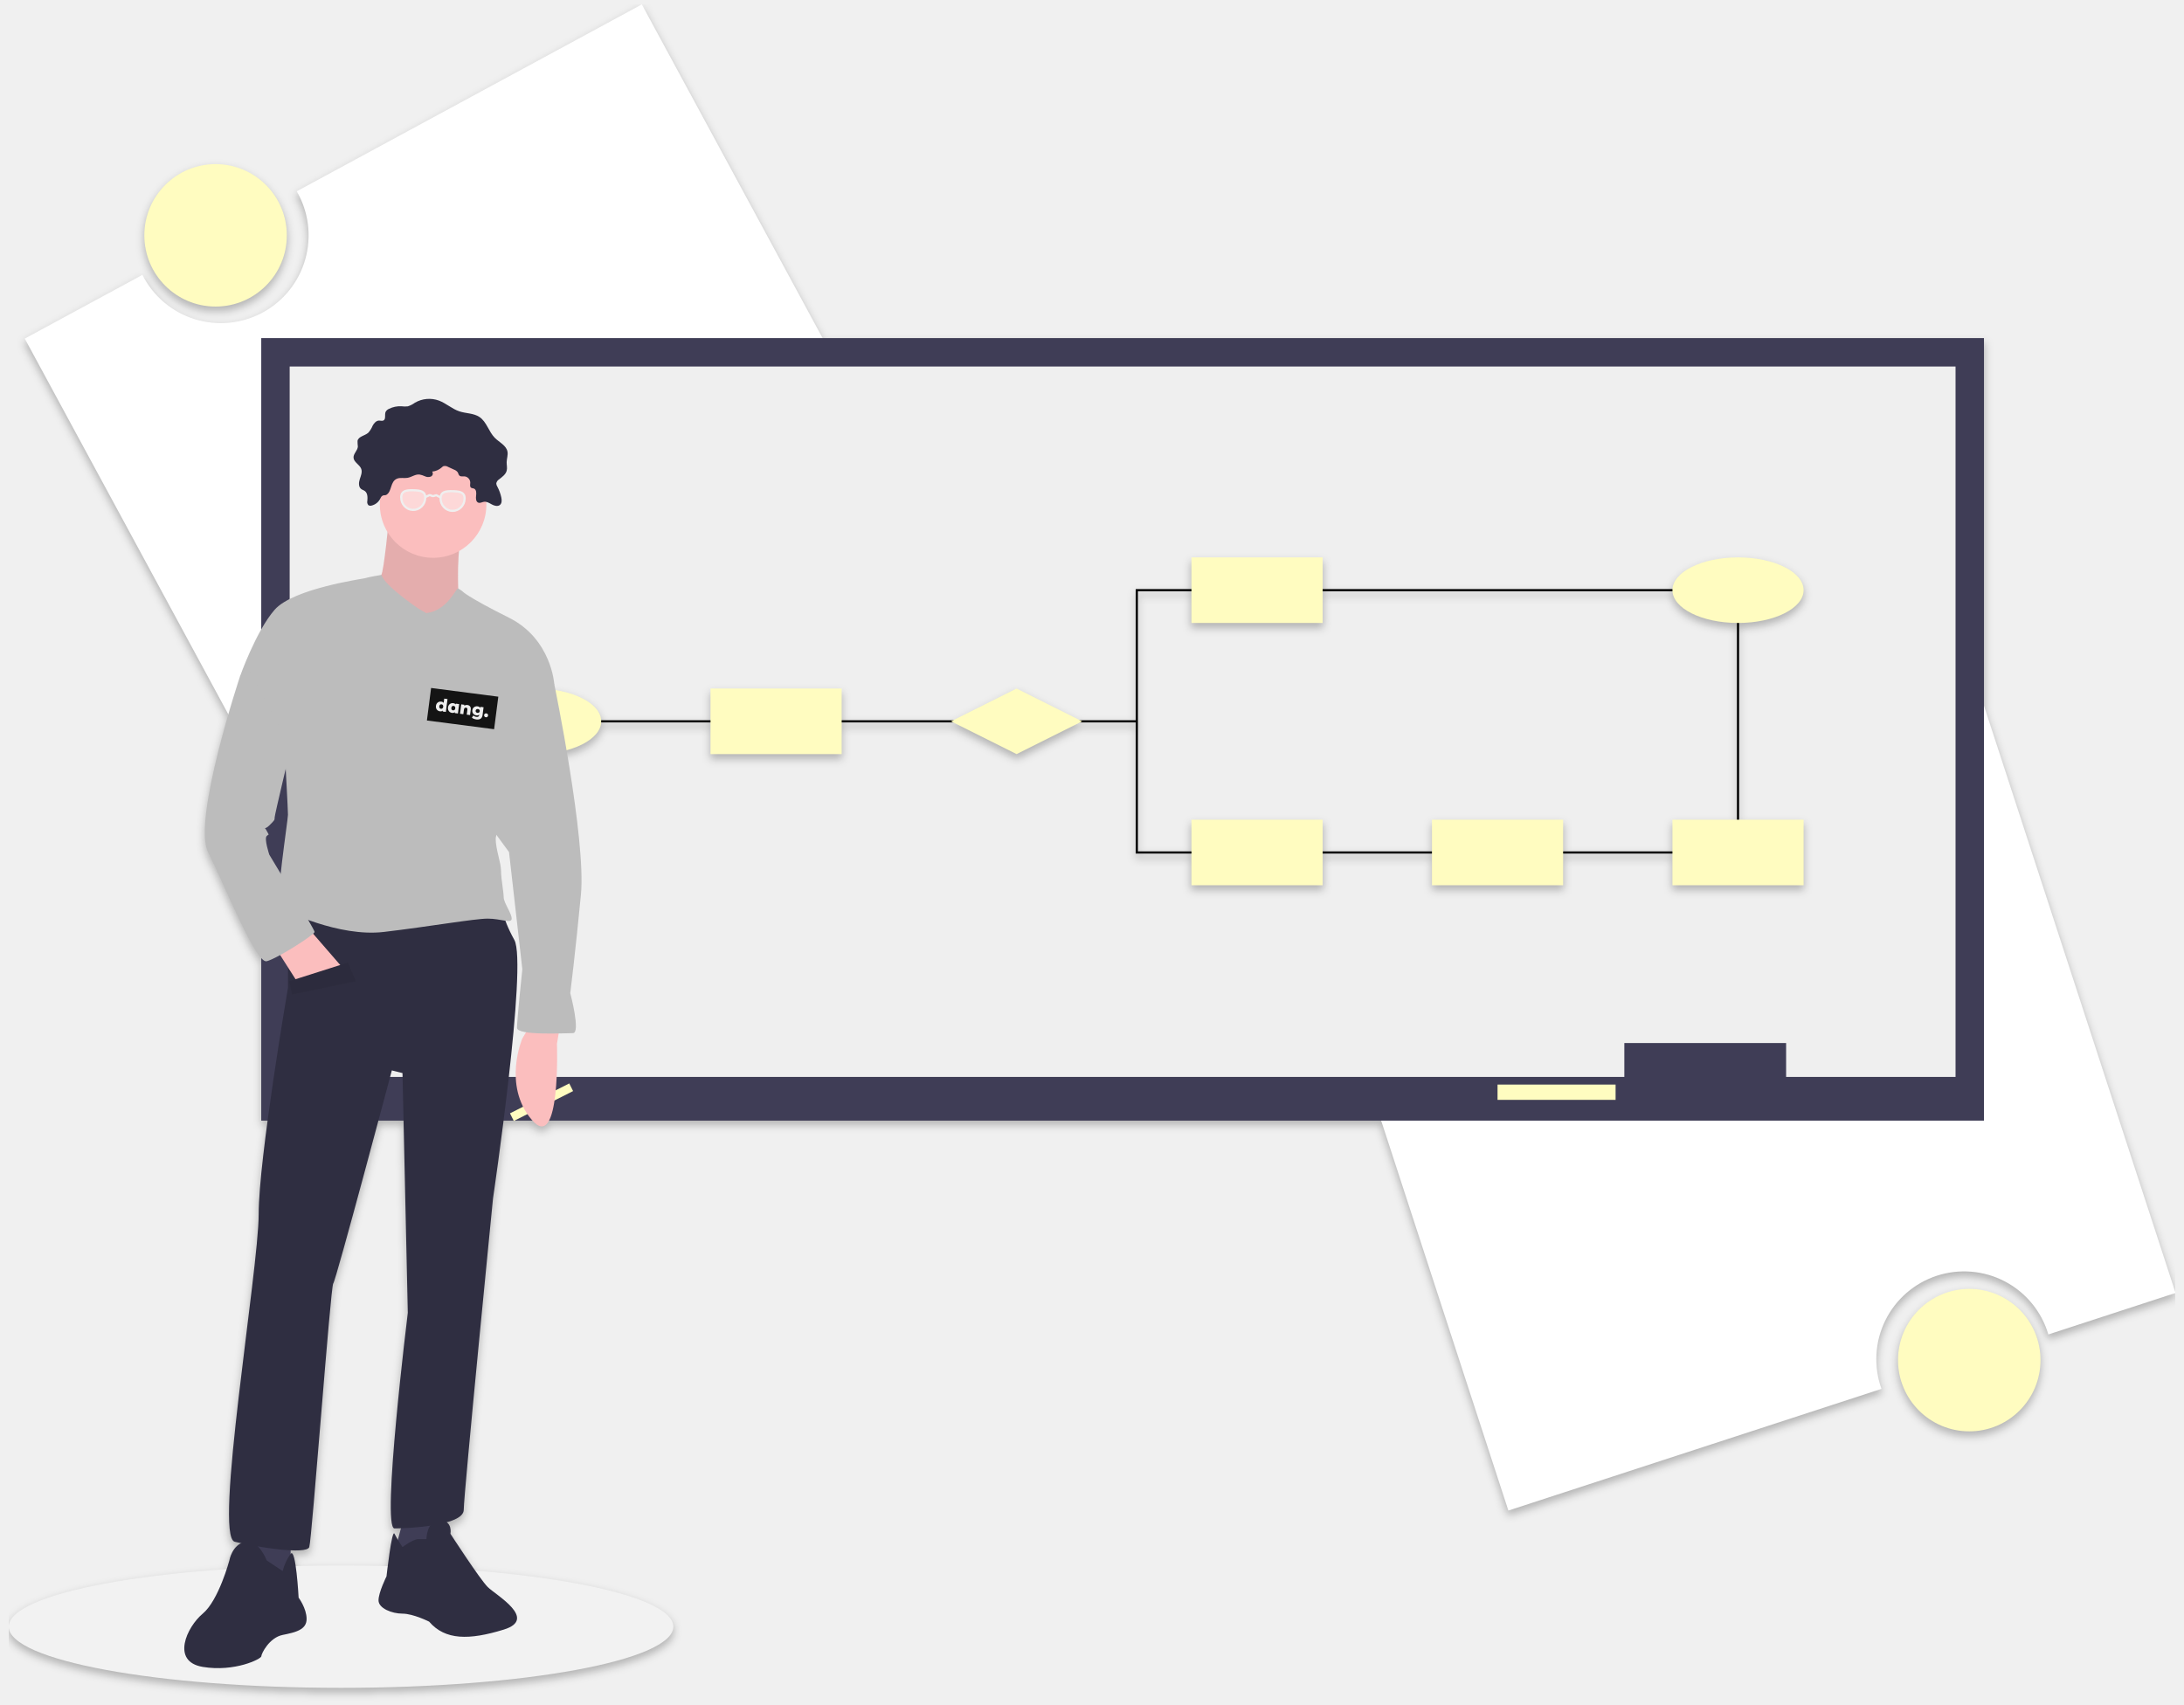
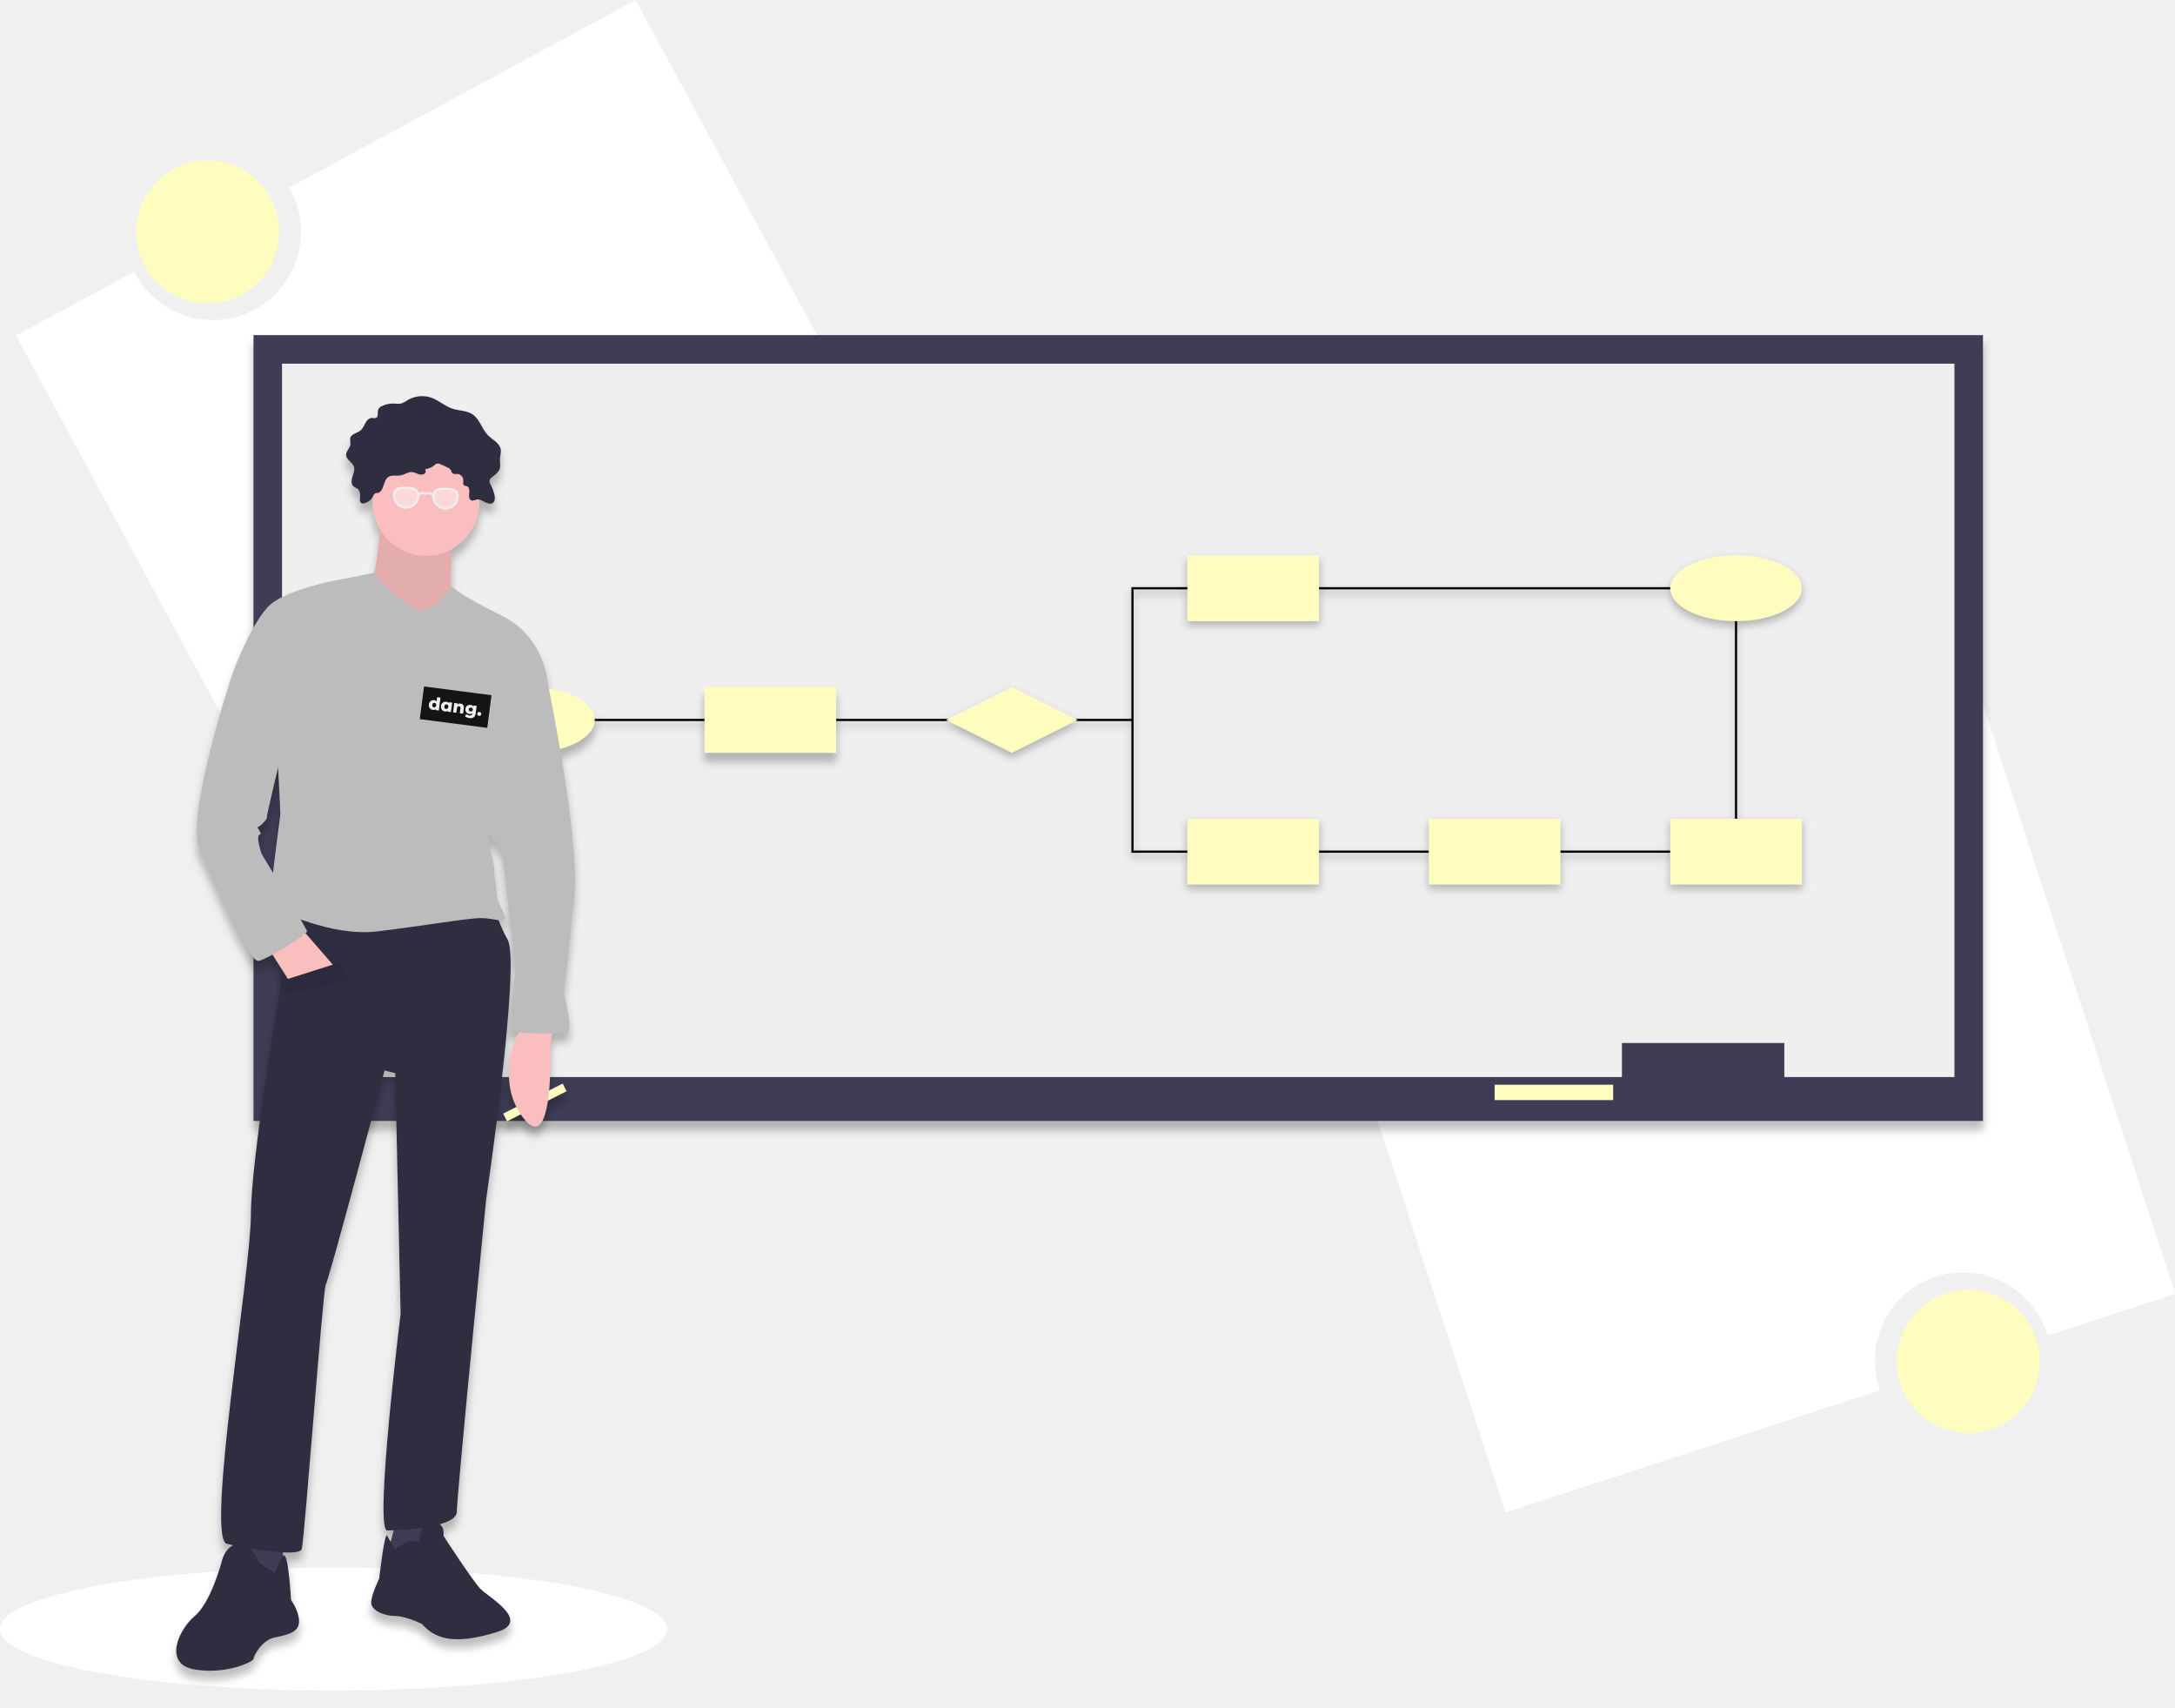
- <svg xmlns="http://www.w3.org/2000/svg" width="999" height="780" viewBox="0 0 999 780" fill="none">
-   <g clip-path="url(#clip0)" filter="url(#filter0_d)">
-     <path d="M293.58 2L135.726 87.502C138.426 92.149 140.165 97.291 140.841 102.622C141.516 107.954 141.115 113.367 139.66 118.54C138.206 123.714 135.728 128.543 132.373 132.741C129.018 136.939 124.854 140.421 120.129 142.981C115.403 145.54 110.212 147.125 104.863 147.642C99.514 148.158 94.115 147.596 88.987 145.988C83.859 144.38 79.106 141.758 75.01 138.28C70.914 134.801 67.557 130.536 65.14 125.736L11.316 154.89L150.736 412.284L432.999 259.394L293.58 2Z" fill="white" />
-     <path d="M98.603 140.255C116.601 140.255 131.19 125.665 131.19 107.668C131.19 89.67 116.601 75.081 98.603 75.081C80.606 75.081 66.016 89.67 66.016 107.668C66.016 125.665 80.606 140.255 98.603 140.255Z" fill="#FFFCC0" />
-     <path d="M689.955 691.064L860.627 635.393C858.809 630.336 858.024 624.965 858.32 619.599C858.616 614.233 859.985 608.981 862.348 604.154C864.71 599.327 868.018 595.024 872.074 591.499C876.131 587.973 880.853 585.298 885.962 583.632C891.072 581.965 896.463 581.341 901.818 581.796C907.173 582.252 912.382 583.778 917.136 586.283C921.89 588.788 926.093 592.223 929.496 596.382C932.899 600.542 935.432 605.342 936.946 610.499L995.14 591.516L904.363 313.22L599.178 412.767L689.955 691.064Z" fill="white" />
-     <path d="M900.775 654.831C918.772 654.831 933.362 640.241 933.362 622.244C933.362 604.246 918.772 589.656 900.775 589.656C882.777 589.656 868.188 604.246 868.188 622.244C868.188 640.241 882.777 654.831 900.775 654.831Z" fill="#FFFCC0" />
-     <path d="M907.5 154.678H119.5V512.678H907.5V154.678Z" fill="#3F3D56" />
-     <path d="M894.5 167.678H132.5V492.678H894.5V167.678Z" fill="#EFEFEF" />
-     <path d="M817 477.178H743V502.178H817V477.178Z" fill="#3F3D56" />
-     <path d="M739 496.178H685V503.178H739V496.178Z" fill="#FFFCC0" />
-     <path d="M156 772.178C239.947 772.178 308 759.642 308 744.178C308 728.714 239.947 716.178 156 716.178C72.053 716.178 4 728.714 4 744.178C4 759.642 72.053 772.178 156 772.178Z" fill="#F2F2F2" />
+ <svg xmlns="http://www.w3.org/2000/svg" width="991" height="778" viewBox="0 0 991 778" fill="none">
+   <g clip-path="url(#clip0)">
+     <path d="M289.58 0L131.726 85.502C134.426 90.149 136.165 95.291 136.841 100.622C137.516 105.954 137.115 111.367 135.66 116.54C134.206 121.714 131.728 126.543 128.373 130.741C125.018 134.939 120.854 138.421 116.129 140.981C111.403 143.54 106.212 145.125 100.863 145.642C95.514 146.158 90.115 145.596 84.987 143.988C79.859 142.38 75.106 139.758 71.01 136.28C66.914 132.801 63.557 128.536 61.14 123.736L7.316 152.89L146.736 410.284L428.999 257.394L289.58 0Z" fill="white" />
+     <path d="M94.603 138.255C112.601 138.255 127.19 123.665 127.19 105.668C127.19 87.67 112.601 73.081 94.603 73.081C76.606 73.081 62.016 87.67 62.016 105.668C62.016 123.665 76.606 138.255 94.603 138.255Z" fill="#FFFCC0" />
+     <path d="M685.955 689.064L856.627 633.393C854.809 628.336 854.024 622.965 854.32 617.599C854.616 612.233 855.985 606.981 858.348 602.154C860.71 597.327 864.018 593.024 868.074 589.499C872.131 585.973 876.853 583.298 881.962 581.632C887.072 579.965 892.463 579.341 897.818 579.796C903.173 580.252 908.382 581.778 913.136 584.283C917.89 586.788 922.093 590.223 925.496 594.382C928.899 598.542 931.432 603.342 932.946 608.499L991.14 589.516L900.363 311.22L595.178 410.767L685.955 689.064Z" fill="white" />
+     <path d="M896.775 652.831C914.772 652.831 929.362 638.241 929.362 620.244C929.362 602.246 914.772 587.656 896.775 587.656C878.777 587.656 864.188 602.246 864.188 620.244C864.188 638.241 878.777 652.831 896.775 652.831Z" fill="#FFFCC0" />
+     <g filter="url(#filter0_d)">
+       <path d="M903.5 152.678H115.5V510.678H903.5V152.678Z" fill="#3F3D56" />
+     </g>
+     <path d="M890.5 165.678H128.5V490.678H890.5V165.678Z" fill="#EFEFEF" />
+     <path d="M813 475.178H739V500.178H813V475.178Z" fill="#3F3D56" />
+     <path d="M735 494.178H681V501.178H735V494.178Z" fill="#FFFCC0" />
+     <path d="M152 770.178C235.947 770.178 304 757.642 304 742.178C304 726.714 235.947 714.178 152 714.178C68.053 714.178 0 726.714 0 742.178C0 757.642 68.053 770.178 152 770.178Z" fill="white" />
    <g filter="url(#filter1_d)">
-       <path d="M249 330H520M520 330V270H795V390H520V330Z" stroke="black" />
-       <path d="M245 345C261.569 345 275 338.284 275 330C275 321.716 261.569 315 245 315C228.431 315 215 321.716 215 330C215 338.284 228.431 345 245 345Z" fill="#FFFCC0" />
-       <path d="M795 285C811.569 285 825 278.284 825 270C825 261.716 811.569 255 795 255C778.431 255 765 261.716 765 270C765 278.284 778.431 285 795 285Z" fill="#FFFCC0" />
-       <rect x="325" y="315" width="60" height="30" fill="#FFFCC0" />
-       <rect x="545" y="255" width="60" height="30" fill="#FFFCC0" />
-       <rect x="545" y="375" width="60" height="30" fill="#FFFCC0" />
-       <rect x="655" y="375" width="60" height="30" fill="#FFFCC0" />
-       <rect x="765" y="375" width="60" height="30" fill="#FFFCC0" />
-       <path d="M465 315L495 330L465 345L435 330L465 315Z" fill="#FFFCC0" />
+       <path d="M245 328H516M516 328V268H791V388H516V328Z" stroke="black" />
+       <path d="M791 283C807.569 283 821 276.284 821 268C821 259.716 807.569 253 791 253C774.431 253 761 259.716 761 268C761 276.284 774.431 283 791 283Z" fill="#FFFCC0" />
+       <rect x="541" y="253" width="60" height="30" fill="#FFFCC0" />
+       <rect x="541" y="373" width="60" height="30" fill="#FFFCC0" />
+       <rect x="651" y="373" width="60" height="30" fill="#FFFCC0" />
+       <rect x="761" y="373" width="60" height="30" fill="#FFFCC0" />
+       <path d="M461 313L491 328L461 343L431 328L461 313Z" fill="#FFFCC0" />
    </g>
-     <path d="M260.39 495.658L233.273 509.339L235.028 512.834L262.144 499.153L260.39 495.658Z" fill="#FFFCC0" />
-     <path d="M255.979 470.211L254.761 477.521C254.761 477.521 256.588 528.078 243.188 512.24C229.787 496.403 238.924 475.084 238.924 475.084L242.579 468.993L255.979 470.211Z" fill="#FBBEBE" />
-     <path d="M178.014 236.31C178.014 236.31 175.578 261.893 174.36 263.111C173.141 264.33 192.633 287.476 192.633 287.476L209.688 271.639C209.688 271.639 208.47 248.493 212.125 243.62C215.779 238.747 178.014 236.31 178.014 236.31Z" fill="#FBBEBE" />
-     <path opacity="0.1" d="M178.014 236.31C178.014 236.31 175.578 261.893 174.36 263.111C173.141 264.33 192.633 287.476 192.633 287.476L209.688 271.639C209.688 271.639 208.47 248.493 212.125 243.62C215.779 238.747 178.014 236.31 178.014 236.31Z" fill="#141414" />
-     <path d="M132.939 702.894V724.822L124.411 726.041L112.229 722.386L115.883 699.239L132.939 702.894Z" fill="#3F3D56" />
-     <path d="M121.975 713.858C121.975 713.858 118.32 704.112 112.229 705.33C106.138 706.549 104.919 713.858 104.919 713.858C104.919 713.858 100.046 732.132 92.737 738.223C85.428 744.314 78.118 760.151 92.737 762.588C107.356 765.024 119.538 758.933 119.538 757.715C119.538 756.496 123.193 749.187 129.284 747.969C135.375 746.75 140.248 745.532 140.248 740.659C140.248 735.786 136.593 730.913 136.593 730.913C136.593 730.913 135.375 707.805 132.939 710.832C131.254 713.223 130.016 715.899 129.284 718.731L121.975 713.858Z" fill="#2F2E41" />
-     <path d="M185.322 691.93L180.449 710.203L192.631 712.64L198.722 706.549L199.94 690.712L185.322 691.93Z" fill="#3F3D56" />
-     <path d="M184.105 707.767C184.105 707.767 188.978 704.112 191.414 704.112H195.069C195.069 704.112 195.069 695.585 201.16 695.585C207.251 695.585 206.033 701.676 206.033 701.676C206.033 701.676 219.434 722.386 223.088 726.041C226.743 729.695 246.235 740.659 230.398 745.532C214.561 750.405 203.596 750.405 196.287 741.878C196.287 741.878 188.978 738.223 184.105 738.223C179.232 738.223 173.141 735.786 173.141 732.132C173.141 728.477 176.795 721.168 176.795 721.168C176.795 721.168 179.232 699.239 180.45 701.676C181.668 704.112 184.105 707.767 184.105 707.767Z" fill="#2F2E41" />
-     <path d="M131.72 411.736V451.938C131.72 451.938 118.32 529.905 118.32 555.488C118.32 581.071 97.61 702.894 107.356 705.331C117.102 707.767 140.248 711.422 141.466 707.767C142.685 704.112 151.212 588.38 152.43 587.162C153.649 585.944 179.232 489.703 179.232 489.703L184.105 490.921L186.541 600.562C186.541 600.562 174.359 699.239 180.45 699.239C186.541 699.239 212.124 698.021 212.124 690.712C212.124 683.402 225.525 548.178 225.525 548.178C225.525 548.178 241.362 440.974 235.27 430.01C229.179 419.046 229.179 412.954 229.179 412.954L131.72 411.736Z" fill="#2F2E41" />
-     <path d="M198.115 255.193C211.571 255.193 222.479 244.285 222.479 230.828C222.479 217.372 211.571 206.464 198.115 206.464C184.658 206.464 173.75 217.372 173.75 230.828C173.75 244.285 184.658 255.193 198.115 255.193Z" fill="#FBBEBE" />
-     <path d="M191.501 278.5C191.501 278.5 175.719 267.873 174.501 263C174.501 263 168.501 264 167.001 264.5C166.001 264.833 134.158 269.203 125.63 278.949C117.102 288.694 109.793 309.404 109.793 309.404L130.503 348.388C130.503 348.388 131.721 370.316 131.721 372.753C131.721 375.189 125.63 414.173 128.067 415.391C130.503 416.609 154.868 428.791 175.578 426.355C196.288 423.918 216.998 420.264 223.089 420.264C229.18 420.264 234.053 422.7 234.053 420.264C234.053 417.827 230.398 412.954 230.398 410.518C230.398 408.081 229.18 401.99 229.18 398.336C229.18 394.681 226.743 388.59 226.743 383.717C226.743 378.844 253.545 313.059 253.545 313.059C253.545 313.059 252.326 292.349 232.835 282.603C213.343 272.857 211.501 270.5 211.501 270.5C211.501 270.5 210.501 269.703 209.501 269.203C208.473 269.203 204.747 279.282 195.001 280.5L191.501 278.5Z" fill="#BCBCBC" />
-     <path d="M126.848 434.883L135.376 448.283L157.304 443.41L141.467 425.137L126.848 434.883Z" fill="#FBBEBE" />
-     <path d="M246.235 303.313L253.544 313.059C253.544 313.059 268.163 383.717 265.726 409.3C263.29 434.883 260.854 454.374 260.854 454.374C260.854 454.374 265.726 472.648 262.072 472.648C258.417 472.648 236.489 473.866 236.489 470.211C236.489 466.557 238.925 443.41 238.925 443.41L232.834 389.808L219.434 371.534L246.235 303.313Z" fill="#BCBCBC" />
-     <path d="M181.566 219C183.06 218.367 184.786 218.88 186.386 218.61C188.264 218.293 189.945 216.901 191.841 217.077C192.74 217.244 193.613 217.527 194.439 217.92C194.853 218.115 195.302 218.224 195.759 218.24C196.217 218.256 196.672 218.18 197.099 218.016C197.303 217.921 197.483 217.783 197.626 217.61C197.769 217.437 197.873 217.235 197.928 217.017C197.983 216.8 197.99 216.573 197.946 216.353C197.903 216.133 197.811 215.925 197.678 215.745C199.283 215.603 200.8 214.95 202.005 213.882C202.246 213.632 202.525 213.423 202.831 213.262C203.189 213.169 203.562 213.15 203.927 213.207C204.292 213.264 204.641 213.395 204.954 213.593L207.741 214.878C208.369 215.1 208.922 215.495 209.334 216.017C209.666 216.534 209.731 217.23 210.2 217.625C210.8 218.13 211.695 217.883 212.478 217.933C213.188 218.002 213.848 218.329 214.332 218.853C214.817 219.376 215.093 220.059 215.107 220.773C215.096 221.591 214.799 222.594 215.446 223.095C215.821 223.385 216.354 223.339 216.793 223.517C217.933 223.98 217.937 225.566 217.769 226.784C217.601 228.003 217.684 229.61 218.855 229.985C219.68 230.249 220.523 229.686 221.379 229.56C222.672 229.371 223.868 230.179 225.018 230.798C226.169 231.416 227.698 231.834 228.695 230.99C229.623 230.205 229.563 228.768 229.308 227.58C228.942 225.876 228.34 224.231 227.521 222.693C227.217 222.24 227.039 221.716 227.002 221.172C227.072 220.789 227.222 220.426 227.442 220.105C227.662 219.785 227.948 219.514 228.28 219.312C229.69 218.198 231.312 217.075 231.768 215.337C232.103 214.062 231.726 212.716 231.756 211.397C231.791 209.793 232.429 208.195 232.13 206.619C231.587 203.76 228.406 202.385 226.353 200.324C223.532 197.492 222.616 192.963 219.286 190.751C216.622 188.982 213.137 189.193 210.104 188.181C206.771 187.069 204.089 184.514 200.802 183.274C199.008 182.612 197.089 182.356 195.184 182.523C193.279 182.69 191.435 183.277 189.783 184.241C188.802 184.968 187.707 185.527 186.543 185.896C185.563 186.009 184.572 185.998 183.595 185.861C181.652 185.761 179.716 186.161 177.971 187.022C177.304 187.289 176.748 187.776 176.396 188.403C175.808 189.71 176.662 191.754 175.372 192.379C174.771 192.67 174.061 192.391 173.393 192.406C172.093 192.434 171.094 193.565 170.476 194.708C169.993 195.917 169.301 197.03 168.431 197.998C166.843 199.389 163.958 199.619 163.543 201.689C163.535 202.565 163.585 203.441 163.692 204.311C163.572 206.146 161.608 207.54 161.711 209.375C161.829 211.493 164.519 212.527 165.238 214.522C165.786 216.041 165.065 217.683 164.569 219.22C164.074 220.757 163.924 222.726 165.204 223.71C165.707 224.096 166.352 224.254 166.864 224.626C168.189 225.59 168.172 227.534 168.025 229.166C167.94 229.505 167.94 229.859 168.024 230.198C168.108 230.537 168.273 230.85 168.506 231.11C168.725 231.242 168.97 231.327 169.224 231.357C169.478 231.388 169.735 231.364 169.979 231.287C170.774 231.094 171.522 230.741 172.176 230.248C172.83 229.756 173.377 229.135 173.783 228.424C174.209 227.719 174.295 227.097 175.07 226.723C175.596 226.469 176.235 226.696 176.77 226.366C179.317 224.798 178.44 220.324 181.566 219Z" fill="#2F2E41" />
-     <path d="M113.447 305.75L109.792 309.404C109.792 309.404 87.864 375.189 95.173 389.808C102.483 404.427 117.102 440.974 121.974 439.756C126.847 438.537 143.903 427.573 143.903 426.355C143.903 425.137 123.193 391.026 123.193 391.026C123.193 391.026 120.756 383.717 121.974 382.499C123.193 381.28 123.193 382.499 121.974 380.062C120.756 377.626 120.756 380.062 123.193 377.626C125.629 375.189 125.629 375.189 125.629 373.971C125.629 372.753 132.939 342.297 132.939 342.297L113.447 305.75Z" fill="#BCBCBC" />
-     <path d="M132.328 448.892L159.13 440.365L162.784 448.892L133.547 454.983L132.328 448.892Z" fill="#2F2E41" />
-     <path opacity="0.1" d="M132.328 448.892L159.13 440.365L162.784 448.892L133.547 454.983L132.328 448.892Z" fill="#141414" />
-     <path d="M194.529 227.728C194.453 230.883 191.916 233.354 188.894 233.281C185.871 233.208 183.456 230.617 183.533 227.462C183.552 226.673 183.721 226.105 183.978 225.688C184.234 225.276 184.599 224.977 185.074 224.761C186.055 224.315 187.447 224.244 189.111 224.284C190.775 224.324 192.163 224.463 193.121 224.956C193.584 225.194 193.934 225.51 194.17 225.935C194.407 226.363 194.549 226.939 194.529 227.728Z" fill="white" fill-opacity="0.4" stroke="#EFEFEF" />
-     <path d="M212.526 228.163C212.449 231.318 209.912 233.789 206.89 233.716C203.867 233.643 201.452 231.052 201.529 227.897C201.548 227.108 201.717 226.54 201.975 226.123C202.23 225.711 202.595 225.412 203.07 225.196C204.051 224.75 205.443 224.679 207.107 224.719C208.771 224.759 210.159 224.898 211.117 225.391C211.58 225.629 211.931 225.945 212.166 226.37C212.404 226.798 212.545 227.374 212.526 228.163Z" fill="white" fill-opacity="0.4" stroke="#EFEFEF" />
-     <path d="M194.538 227.416L196.374 226.553C196.494 226.496 196.632 226.49 196.757 226.535L197.893 226.944C197.994 226.981 198.105 226.983 198.209 226.952L199.363 226.598C199.49 226.559 199.627 226.572 199.744 226.634L201.536 227.585" stroke="#EFEFEF" />
-     <rect width="31" height="15" transform="matrix(0.991689 0.128655 -0.127975 0.991777 197.193 314.74)" fill="#141414" />
-     <path d="M204.702 319.812L203.942 325.699L202.506 325.513L202.561 325.084C202.238 325.381 201.796 325.493 201.235 325.42C200.844 325.37 200.499 325.233 200.199 325.012C199.9 324.785 199.678 324.49 199.531 324.126C199.389 323.764 199.347 323.36 199.405 322.916C199.462 322.472 199.605 322.095 199.833 321.786C200.067 321.472 200.357 321.246 200.703 321.108C201.049 320.97 201.417 320.926 201.809 320.977C202.322 321.044 202.699 321.243 202.941 321.576L203.194 319.616L204.702 319.812ZM201.707 324.263C201.966 324.297 202.192 324.235 202.385 324.077C202.578 323.914 202.695 323.671 202.737 323.348C202.778 323.031 202.725 322.771 202.579 322.57C202.438 322.368 202.236 322.251 201.971 322.216C201.707 322.182 201.479 322.244 201.286 322.402C201.094 322.56 200.977 322.797 200.936 323.115C200.894 323.437 200.946 323.702 201.092 323.909C201.238 324.111 201.443 324.229 201.707 324.263ZM210.013 322.114L209.458 326.414L208.022 326.228L208.077 325.8C207.754 326.097 207.309 326.208 206.743 326.135C206.352 326.084 206.006 325.948 205.707 325.726C205.413 325.5 205.193 325.205 205.047 324.842C204.905 324.479 204.863 324.076 204.92 323.632C204.978 323.187 205.121 322.81 205.349 322.501C205.583 322.187 205.87 321.961 206.211 321.822C206.556 321.684 206.925 321.641 207.316 321.692C207.824 321.758 208.204 321.957 208.457 322.291L208.505 321.918L210.013 322.114ZM207.215 324.978C207.479 325.012 207.708 324.95 207.9 324.793C208.094 324.629 208.211 324.386 208.253 324.064C208.294 323.746 208.241 323.487 208.095 323.285C207.949 323.083 207.744 322.965 207.479 322.931C207.215 322.897 206.986 322.958 206.794 323.116C206.601 323.274 206.485 323.512 206.444 323.829C206.402 324.152 206.454 324.417 206.599 324.624C206.745 324.826 206.951 324.944 207.215 324.978ZM213.793 322.532C214.327 322.601 214.735 322.815 215.016 323.175C215.303 323.535 215.406 324.034 215.323 324.674L215.006 327.134L213.498 326.939L213.784 324.725C213.86 324.138 213.662 323.814 213.191 323.753C212.932 323.719 212.712 323.777 212.532 323.925C212.357 324.075 212.247 324.319 212.204 324.657L211.935 326.736L210.428 326.54L210.983 322.24L212.419 322.426L212.358 322.894C212.55 322.742 212.768 322.636 213.013 322.576C213.258 322.511 213.518 322.496 213.793 322.532ZM221.194 323.565L220.741 327.079C220.638 327.878 220.344 328.448 219.859 328.788C219.373 329.134 218.723 329.254 217.909 329.148C217.485 329.093 217.095 328.994 216.737 328.851C216.379 328.708 216.082 328.527 215.847 328.308L216.531 327.324C216.687 327.489 216.892 327.629 217.146 327.743C217.405 327.862 217.664 327.939 217.923 327.972C218.32 328.024 218.622 327.974 218.83 327.824C219.037 327.673 219.163 327.426 219.208 327.082L219.226 326.939C218.892 327.24 218.444 327.354 217.883 327.282C217.502 327.232 217.162 327.102 216.861 326.891C216.561 326.674 216.336 326.398 216.186 326.061C216.036 325.719 215.988 325.342 216.041 324.929C216.094 324.522 216.235 324.174 216.466 323.887C216.697 323.594 216.985 323.384 217.33 323.257C217.675 323.124 218.038 323.083 218.419 323.132C219.032 323.212 219.456 323.468 219.691 323.902L219.758 323.378L221.194 323.565ZM218.395 326.13C218.665 326.165 218.897 326.112 219.093 325.97C219.294 325.83 219.411 325.63 219.445 325.371C219.478 325.111 219.418 324.891 219.264 324.71C219.11 324.523 218.896 324.412 218.621 324.376C218.346 324.341 218.108 324.393 217.907 324.534C217.712 324.67 217.598 324.867 217.564 325.127C217.531 325.386 217.594 325.609 217.752 325.796C217.911 325.984 218.125 326.095 218.395 326.13ZM222.233 328.144C221.979 328.111 221.776 327.999 221.623 327.807C221.471 327.615 221.411 327.39 221.445 327.13C221.479 326.866 221.591 326.663 221.781 326.521C221.977 326.379 222.204 326.326 222.464 326.359C222.728 326.393 222.934 326.504 223.082 326.689C223.23 326.875 223.287 327.101 223.253 327.365C223.22 327.624 223.105 327.827 222.909 327.974C222.718 328.121 222.492 328.178 222.233 328.144Z" fill="#EFEFEF" />
+     <g filter="url(#filter2_d)">
+       <path d="M241 343C257.569 343 271 336.284 271 328C271 319.716 257.569 313 241 313C224.431 313 211 319.716 211 328C211 336.284 224.431 343 241 343Z" fill="#FFFCC0" />
+       <rect x="321" y="313" width="60" height="30" fill="#FFFCC0" />
+       <path d="M256.39 493.658L229.273 507.339L231.028 510.834L258.144 497.153L256.39 493.658Z" fill="#FFFCC0" />
+       <path d="M251.979 468.211L250.761 475.521C250.761 475.521 252.588 526.078 239.188 510.24C225.787 494.403 234.924 473.084 234.924 473.084L238.579 466.993L251.979 468.211Z" fill="#FBBEBE" />
+       <path d="M174.014 234.31C174.014 234.31 171.578 259.893 170.36 261.111C169.141 262.33 188.633 285.476 188.633 285.476L205.688 269.639C205.688 269.639 204.47 246.493 208.125 241.62C211.779 236.747 174.014 234.31 174.014 234.31Z" fill="#FBBEBE" />
+       <path opacity="0.1" d="M174.014 234.31C174.014 234.31 171.578 259.893 170.36 261.111C169.141 262.33 188.633 285.476 188.633 285.476L205.688 269.639C205.688 269.639 204.47 246.493 208.125 241.62C211.779 236.747 174.014 234.31 174.014 234.31Z" fill="#141414" />
+       <path d="M128.939 700.894V722.822L120.411 724.041L108.229 720.386L111.883 697.239L128.939 700.894Z" fill="#3F3D56" />
+       <path d="M117.975 711.858C117.975 711.858 114.32 702.112 108.229 703.33C102.138 704.549 100.919 711.858 100.919 711.858C100.919 711.858 96.046 730.132 88.737 736.223C81.428 742.314 74.118 758.151 88.737 760.588C103.356 763.024 115.538 756.933 115.538 755.715C115.538 754.496 119.193 747.187 125.284 745.969C131.375 744.75 136.248 743.532 136.248 738.659C136.248 733.786 132.593 728.913 132.593 728.913C132.593 728.913 131.375 705.805 128.939 708.832C127.254 711.223 126.016 713.899 125.284 716.731L117.975 711.858Z" fill="#2F2E41" />
+       <path d="M181.322 689.93L176.449 708.203L188.631 710.64L194.722 704.549L195.94 688.712L181.322 689.93Z" fill="#3F3D56" />
+       <path d="M180.105 705.767C180.105 705.767 184.978 702.112 187.414 702.112H191.069C191.069 702.112 191.069 693.585 197.16 693.585C203.251 693.585 202.033 699.676 202.033 699.676C202.033 699.676 215.434 720.386 219.088 724.041C222.743 727.695 242.235 738.659 226.398 743.532C210.561 748.405 199.596 748.405 192.287 739.878C192.287 739.878 184.978 736.223 180.105 736.223C175.232 736.223 169.141 733.786 169.141 730.132C169.141 726.477 172.795 719.168 172.795 719.168C172.795 719.168 175.232 697.239 176.45 699.676C177.668 702.112 180.105 705.767 180.105 705.767Z" fill="#2F2E41" />
+       <path d="M127.72 409.736V449.938C127.72 449.938 114.32 527.905 114.32 553.488C114.32 579.071 93.61 700.894 103.356 703.331C113.102 705.767 136.248 709.422 137.466 705.767C138.685 702.112 147.212 586.38 148.43 585.162C149.649 583.944 175.232 487.703 175.232 487.703L180.105 488.921L182.541 598.562C182.541 598.562 170.359 697.239 176.45 697.239C182.541 697.239 208.124 696.021 208.124 688.712C208.124 681.402 221.525 546.178 221.525 546.178C221.525 546.178 237.362 438.974 231.27 428.01C225.179 417.046 225.179 410.954 225.179 410.954L127.72 409.736Z" fill="#2F2E41" />
+       <path d="M194.115 253.193C207.571 253.193 218.479 242.285 218.479 228.828C218.479 215.372 207.571 204.464 194.115 204.464C180.658 204.464 169.75 215.372 169.75 228.828C169.75 242.285 180.658 253.193 194.115 253.193Z" fill="#FBBEBE" />
+       <path d="M187.501 276.5C187.501 276.5 171.719 265.873 170.501 261C170.501 261 164.501 262 163.001 262.5C162.001 262.833 130.158 267.203 121.63 276.949C113.102 286.694 105.793 307.404 105.793 307.404L126.503 346.388C126.503 346.388 127.721 368.316 127.721 370.753C127.721 373.189 121.63 412.173 124.067 413.391C126.503 414.609 150.868 426.791 171.578 424.355C192.288 421.918 212.998 418.264 219.089 418.264C225.18 418.264 230.053 420.7 230.053 418.264C230.053 415.827 226.398 410.954 226.398 408.518C226.398 406.081 225.18 399.99 225.18 396.336C225.18 392.681 222.743 386.59 222.743 381.717C222.743 376.844 249.545 311.059 249.545 311.059C249.545 311.059 248.326 290.349 228.835 280.603C209.343 270.857 207.501 268.5 207.501 268.5C207.501 268.5 206.501 267.703 205.501 267.203C204.473 267.203 200.747 277.282 191.001 278.5L187.501 276.5Z" fill="#BCBCBC" />
+       <path d="M122.848 432.883L131.376 446.283L153.304 441.41L137.467 423.137L122.848 432.883Z" fill="#FBBEBE" />
+       <path d="M242.235 301.313L249.544 311.059C249.544 311.059 264.163 381.717 261.726 407.3C259.29 432.883 256.854 452.374 256.854 452.374C256.854 452.374 261.726 470.648 258.072 470.648C254.417 470.648 232.489 471.866 232.489 468.211C232.489 464.557 234.925 441.41 234.925 441.41L228.834 387.808L215.434 369.534L242.235 301.313Z" fill="#BCBCBC" />
+       <path d="M177.566 217C179.06 216.367 180.786 216.88 182.386 216.61C184.264 216.293 185.945 214.901 187.841 215.077C188.74 215.244 189.613 215.527 190.439 215.92C190.853 216.115 191.302 216.224 191.759 216.24C192.217 216.256 192.672 216.18 193.099 216.016C193.303 215.921 193.483 215.783 193.626 215.61C193.769 215.437 193.873 215.235 193.928 215.017C193.983 214.8 193.99 214.573 193.946 214.353C193.903 214.133 193.811 213.925 193.678 213.745C195.283 213.603 196.8 212.95 198.005 211.882C198.246 211.632 198.525 211.423 198.831 211.262C199.189 211.169 199.562 211.15 199.927 211.207C200.292 211.264 200.641 211.395 200.954 211.593L203.741 212.878C204.369 213.1 204.922 213.495 205.334 214.017C205.666 214.534 205.731 215.23 206.2 215.625C206.8 216.13 207.695 215.883 208.478 215.933C209.188 216.002 209.848 216.329 210.332 216.853C210.817 217.376 211.093 218.059 211.107 218.773C211.096 219.591 210.799 220.594 211.446 221.095C211.821 221.385 212.354 221.339 212.793 221.517C213.933 221.98 213.937 223.566 213.769 224.784C213.601 226.003 213.684 227.61 214.855 227.985C215.68 228.249 216.523 227.686 217.379 227.56C218.672 227.371 219.868 228.179 221.018 228.798C222.169 229.416 223.698 229.834 224.695 228.99C225.623 228.205 225.563 226.768 225.308 225.58C224.942 223.876 224.34 222.231 223.521 220.693C223.217 220.24 223.039 219.716 223.002 219.172C223.072 218.789 223.222 218.426 223.442 218.105C223.662 217.785 223.948 217.514 224.28 217.312C225.69 216.198 227.312 215.075 227.768 213.337C228.103 212.062 227.726 210.716 227.756 209.397C227.791 207.793 228.429 206.195 228.13 204.619C227.587 201.76 224.406 200.385 222.353 198.324C219.532 195.492 218.616 190.963 215.286 188.751C212.622 186.982 209.137 187.193 206.104 186.181C202.771 185.069 200.089 182.514 196.802 181.274C195.008 180.612 193.089 180.356 191.184 180.523C189.279 180.69 187.435 181.277 185.783 182.241C184.802 182.968 183.707 183.527 182.543 183.896C181.563 184.009 180.572 183.998 179.595 183.861C177.652 183.761 175.716 184.161 173.971 185.022C173.304 185.289 172.748 185.776 172.396 186.403C171.808 187.71 172.662 189.754 171.372 190.379C170.771 190.67 170.061 190.391 169.393 190.406C168.093 190.434 167.094 191.565 166.476 192.708C165.993 193.917 165.301 195.03 164.431 195.998C162.843 197.389 159.958 197.619 159.543 199.689C159.535 200.565 159.585 201.441 159.692 202.311C159.572 204.146 157.608 205.54 157.711 207.375C157.829 209.493 160.519 210.527 161.238 212.522C161.786 214.041 161.065 215.683 160.569 217.22C160.074 218.757 159.924 220.726 161.204 221.71C161.707 222.096 162.352 222.254 162.864 222.626C164.189 223.59 164.172 225.534 164.025 227.166C163.94 227.505 163.94 227.859 164.024 228.198C164.108 228.537 164.273 228.85 164.506 229.11C164.725 229.242 164.97 229.327 165.224 229.357C165.478 229.388 165.735 229.364 165.979 229.287C166.774 229.094 167.522 228.741 168.176 228.248C168.83 227.756 169.377 227.135 169.783 226.424C170.209 225.719 170.295 225.097 171.07 224.723C171.596 224.469 172.235 224.696 172.77 224.366C175.317 222.798 174.44 218.324 177.566 217Z" fill="#2F2E41" />
+       <path d="M109.447 303.75L105.792 307.404C105.792 307.404 83.864 373.189 91.173 387.808C98.483 402.427 113.102 438.974 117.974 437.756C122.847 436.537 139.903 425.573 139.903 424.355C139.903 423.137 119.193 389.026 119.193 389.026C119.193 389.026 116.756 381.717 117.974 380.499C119.193 379.28 119.193 380.499 117.974 378.062C116.756 375.626 116.756 378.062 119.193 375.626C121.629 373.189 121.629 373.189 121.629 371.971C121.629 370.753 128.939 340.297 128.939 340.297L109.447 303.75Z" fill="#BCBCBC" />
+       <path d="M128.328 446.892L155.13 438.365L158.784 446.892L129.547 452.983L128.328 446.892Z" fill="#2F2E41" />
+       <path opacity="0.1" d="M128.328 446.892L155.13 438.365L158.784 446.892L129.547 452.983L128.328 446.892Z" fill="#141414" />
+       <path d="M190.529 225.728C190.453 228.883 187.916 231.354 184.894 231.281C181.871 231.208 179.456 228.617 179.533 225.462C179.552 224.673 179.721 224.105 179.978 223.688C180.234 223.276 180.599 222.977 181.074 222.761C182.055 222.315 183.447 222.244 185.111 222.284C186.775 222.324 188.163 222.463 189.121 222.956C189.584 223.194 189.934 223.51 190.17 223.935C190.407 224.363 190.549 224.939 190.529 225.728Z" fill="white" fill-opacity="0.4" stroke="#EFEFEF" />
+       <path d="M208.526 226.163C208.449 229.318 205.912 231.789 202.89 231.716C199.867 231.643 197.452 229.052 197.529 225.897C197.548 225.108 197.717 224.54 197.975 224.123C198.23 223.711 198.595 223.412 199.07 223.196C200.051 222.75 201.443 222.679 203.107 222.719C204.771 222.759 206.159 222.898 207.117 223.391C207.58 223.629 207.931 223.945 208.166 224.37C208.404 224.798 208.545 225.374 208.526 226.163Z" fill="white" fill-opacity="0.4" stroke="#EFEFEF" />
+       <path d="M190.538 225.416L192.374 224.553C192.494 224.496 192.632 224.49 192.757 224.535L193.893 224.944C193.994 224.981 194.105 224.983 194.209 224.952L195.363 224.598C195.49 224.559 195.627 224.572 195.744 224.634L197.536 225.585" stroke="#EFEFEF" />
+       <rect width="31" height="15" transform="matrix(0.991689 0.128655 -0.127975 0.991777 193.193 312.74)" fill="#141414" />
+       <path d="M200.702 317.812L199.942 323.699L198.506 323.513L198.561 323.084C198.238 323.381 197.796 323.493 197.235 323.42C196.844 323.37 196.499 323.233 196.199 323.012C195.9 322.785 195.678 322.49 195.531 322.126C195.389 321.764 195.347 321.36 195.405 320.916C195.462 320.472 195.605 320.095 195.833 319.786C196.067 319.472 196.357 319.246 196.703 319.108C197.049 318.97 197.417 318.926 197.809 318.977C198.322 319.044 198.699 319.243 198.941 319.576L199.194 317.616L200.702 317.812ZM197.707 322.263C197.966 322.297 198.192 322.235 198.385 322.077C198.578 321.914 198.695 321.671 198.737 321.348C198.778 321.031 198.725 320.771 198.579 320.57C198.438 320.368 198.236 320.251 197.971 320.216C197.707 320.182 197.479 320.244 197.286 320.402C197.094 320.56 196.977 320.797 196.936 321.115C196.894 321.437 196.946 321.702 197.092 321.909C197.238 322.111 197.443 322.229 197.707 322.263ZM206.013 320.114L205.458 324.414L204.022 324.228L204.077 323.8C203.754 324.097 203.309 324.208 202.743 324.135C202.352 324.084 202.006 323.948 201.707 323.726C201.413 323.5 201.193 323.205 201.047 322.842C200.905 322.479 200.863 322.076 200.92 321.632C200.978 321.187 201.121 320.81 201.349 320.501C201.583 320.187 201.87 319.961 202.211 319.822C202.556 319.684 202.925 319.641 203.316 319.692C203.824 319.758 204.204 319.957 204.457 320.291L204.505 319.918L206.013 320.114ZM203.215 322.978C203.479 323.012 203.708 322.95 203.9 322.793C204.094 322.629 204.211 322.386 204.253 322.064C204.294 321.746 204.241 321.487 204.095 321.285C203.949 321.083 203.744 320.965 203.479 320.931C203.215 320.897 202.986 320.958 202.794 321.116C202.601 321.274 202.485 321.512 202.444 321.829C202.402 322.152 202.454 322.417 202.599 322.624C202.745 322.826 202.951 322.944 203.215 322.978ZM209.793 320.532C210.327 320.601 210.735 320.815 211.016 321.175C211.303 321.535 211.406 322.034 211.323 322.674L211.006 325.134L209.498 324.939L209.784 322.725C209.86 322.138 209.662 321.814 209.191 321.753C208.932 321.719 208.712 321.777 208.532 321.925C208.357 322.075 208.247 322.319 208.204 322.657L207.935 324.736L206.428 324.54L206.983 320.24L208.419 320.426L208.358 320.894C208.55 320.742 208.768 320.636 209.013 320.576C209.258 320.511 209.518 320.496 209.793 320.532ZM217.194 321.565L216.741 325.079C216.638 325.878 216.344 326.448 215.859 326.788C215.373 327.134 214.723 327.254 213.909 327.148C213.485 327.093 213.095 326.994 212.737 326.851C212.379 326.708 212.082 326.527 211.847 326.308L212.531 325.324C212.687 325.489 212.892 325.629 213.146 325.743C213.405 325.862 213.664 325.939 213.923 325.972C214.32 326.024 214.622 325.974 214.83 325.824C215.037 325.673 215.163 325.426 215.208 325.082L215.226 324.939C214.892 325.24 214.444 325.354 213.883 325.282C213.502 325.232 213.162 325.102 212.861 324.891C212.561 324.674 212.336 324.398 212.186 324.061C212.036 323.719 211.988 323.342 212.041 322.929C212.094 322.522 212.235 322.174 212.466 321.887C212.697 321.594 212.985 321.384 213.33 321.257C213.675 321.124 214.038 321.083 214.419 321.132C215.032 321.212 215.456 321.468 215.691 321.902L215.758 321.378L217.194 321.565ZM214.395 324.13C214.665 324.165 214.897 324.112 215.093 323.97C215.294 323.83 215.411 323.63 215.445 323.371C215.478 323.111 215.418 322.891 215.264 322.71C215.11 322.523 214.896 322.412 214.621 322.376C214.346 322.341 214.108 322.393 213.907 322.534C213.712 322.67 213.598 322.867 213.564 323.127C213.531 323.386 213.594 323.609 213.752 323.796C213.911 323.984 214.125 324.095 214.395 324.13ZM218.233 326.144C217.979 326.111 217.776 325.999 217.623 325.807C217.471 325.615 217.411 325.39 217.445 325.13C217.479 324.866 217.591 324.663 217.781 324.521C217.977 324.379 218.204 324.326 218.464 324.359C218.728 324.393 218.934 324.504 219.082 324.689C219.23 324.875 219.287 325.101 219.253 325.365C219.22 325.624 219.105 325.827 218.909 325.974C218.718 326.121 218.492 326.178 218.233 326.144Z" fill="#EFEFEF" />
+     </g>
  </g>
  <defs>
-     <filter id="filter0_d" x="0" y="0" width="999" height="786" filterUnits="userSpaceOnUse" color-interpolation-filters="sRGB">
+     <filter id="filter0_d" x="111.5" y="152.678" width="796" height="366" filterUnits="userSpaceOnUse" color-interpolation-filters="sRGB">
+       <feFlood flood-opacity="0" result="BackgroundImageFix" />
+       <feColorMatrix in="SourceAlpha" type="matrix" values="0 0 0 0 0 0 0 0 0 0 0 0 0 0 0 0 0 0 127 0" />
+       <feOffset dy="4" />
+       <feGaussianBlur stdDeviation="2" />
+       <feColorMatrix type="matrix" values="0 0 0 0 0 0 0 0 0 0 0 0 0 0 0 0 0 0 0.25 0" />
+       <feBlend mode="normal" in2="BackgroundImageFix" result="effect1_dropShadow" />
+       <feBlend mode="normal" in="SourceGraphic" in2="effect1_dropShadow" result="shape" />
+     </filter>
+     <filter id="filter1_d" x="241" y="251" width="584" height="158" filterUnits="userSpaceOnUse" color-interpolation-filters="sRGB">
      <feFlood flood-opacity="0" result="BackgroundImageFix" />
      <feColorMatrix in="SourceAlpha" type="matrix" values="0 0 0 0 0 0 0 0 0 0 0 0 0 0 0 0 0 0 127 0" />
      <feOffset dy="2" />
      <feGaussianBlur stdDeviation="2" />
      <feColorMatrix type="matrix" values="0 0 0 0 0 0 0 0 0 0 0 0 0 0 0 0 0 0 0.25 0" />
      <feBlend mode="normal" in2="BackgroundImageFix" result="effect1_dropShadow" />
      <feBlend mode="normal" in="SourceGraphic" in2="effect1_dropShadow" result="shape" />
    </filter>
-     <filter id="filter1_d" x="211" y="253" width="618" height="158" filterUnits="userSpaceOnUse" color-interpolation-filters="sRGB">
+     <filter id="filter2_d" x="76.297" y="180.473" width="308.703" height="588.684" filterUnits="userSpaceOnUse" color-interpolation-filters="sRGB">
      <feFlood flood-opacity="0" result="BackgroundImageFix" />
      <feColorMatrix in="SourceAlpha" type="matrix" values="0 0 0 0 0 0 0 0 0 0 0 0 0 0 0 0 0 0 127 0" />
-       <feOffset dy="2" />
+       <feOffset dy="4" />
      <feGaussianBlur stdDeviation="2" />
      <feColorMatrix type="matrix" values="0 0 0 0 0 0 0 0 0 0 0 0 0 0 0 0 0 0 0.25 0" />
      <feBlend mode="normal" in2="BackgroundImageFix" result="effect1_dropShadow" />
      <feBlend mode="normal" in="SourceGraphic" in2="effect1_dropShadow" result="shape" />
    </filter>
    <clipPath id="clip0">
-       <rect width="991" height="778" fill="white" transform="translate(4 2)" />
+       <rect width="991" height="778" fill="white" />
    </clipPath>
  </defs>
</svg>
